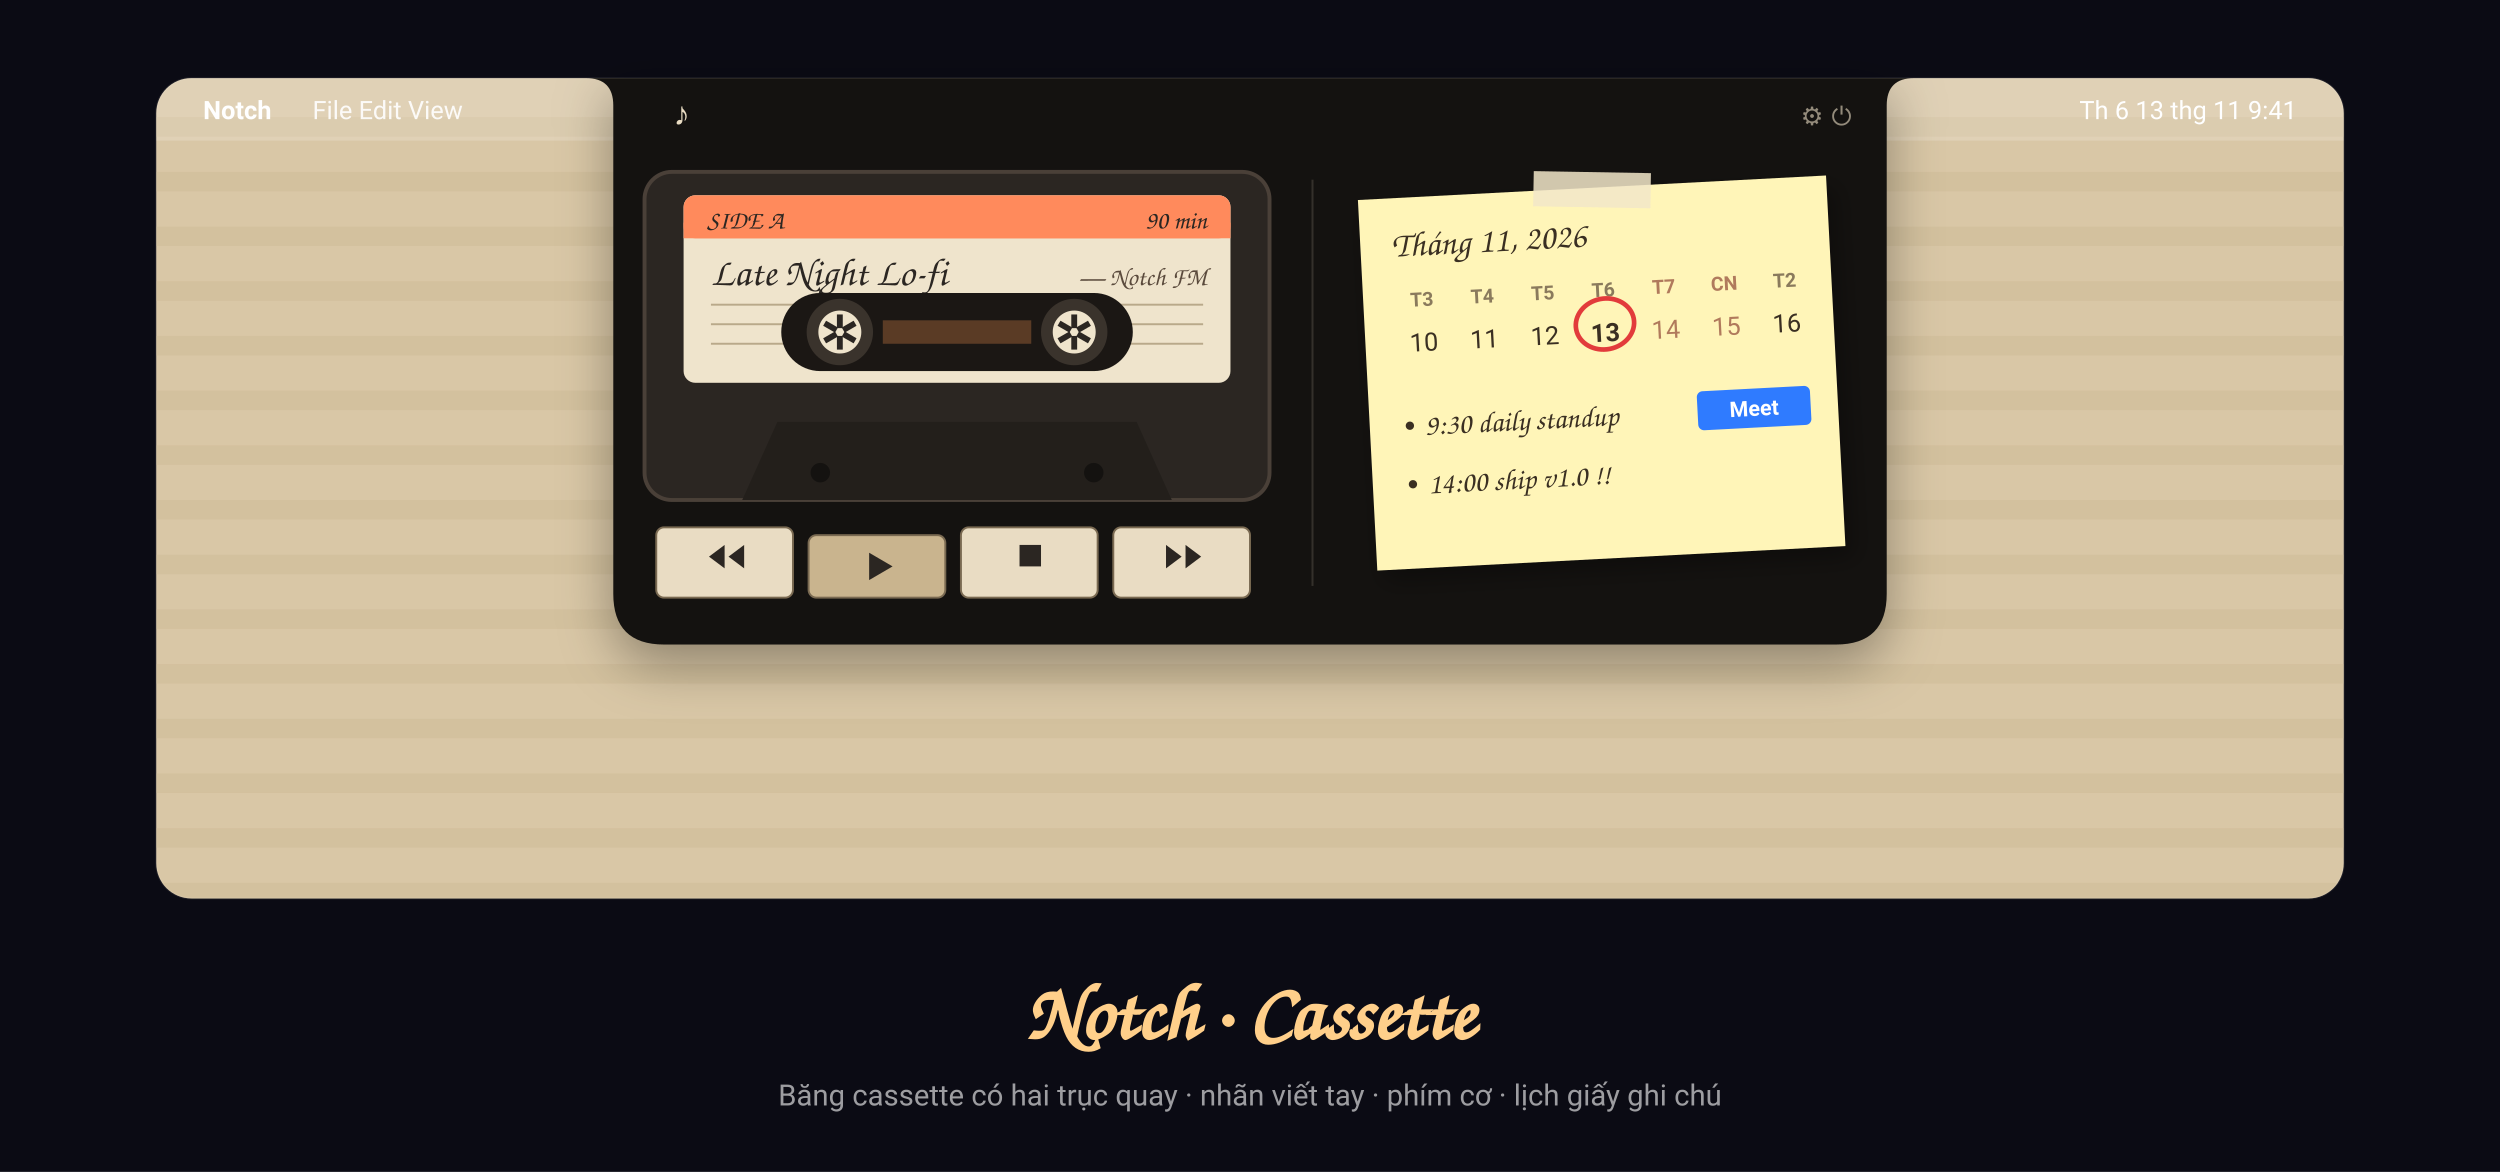
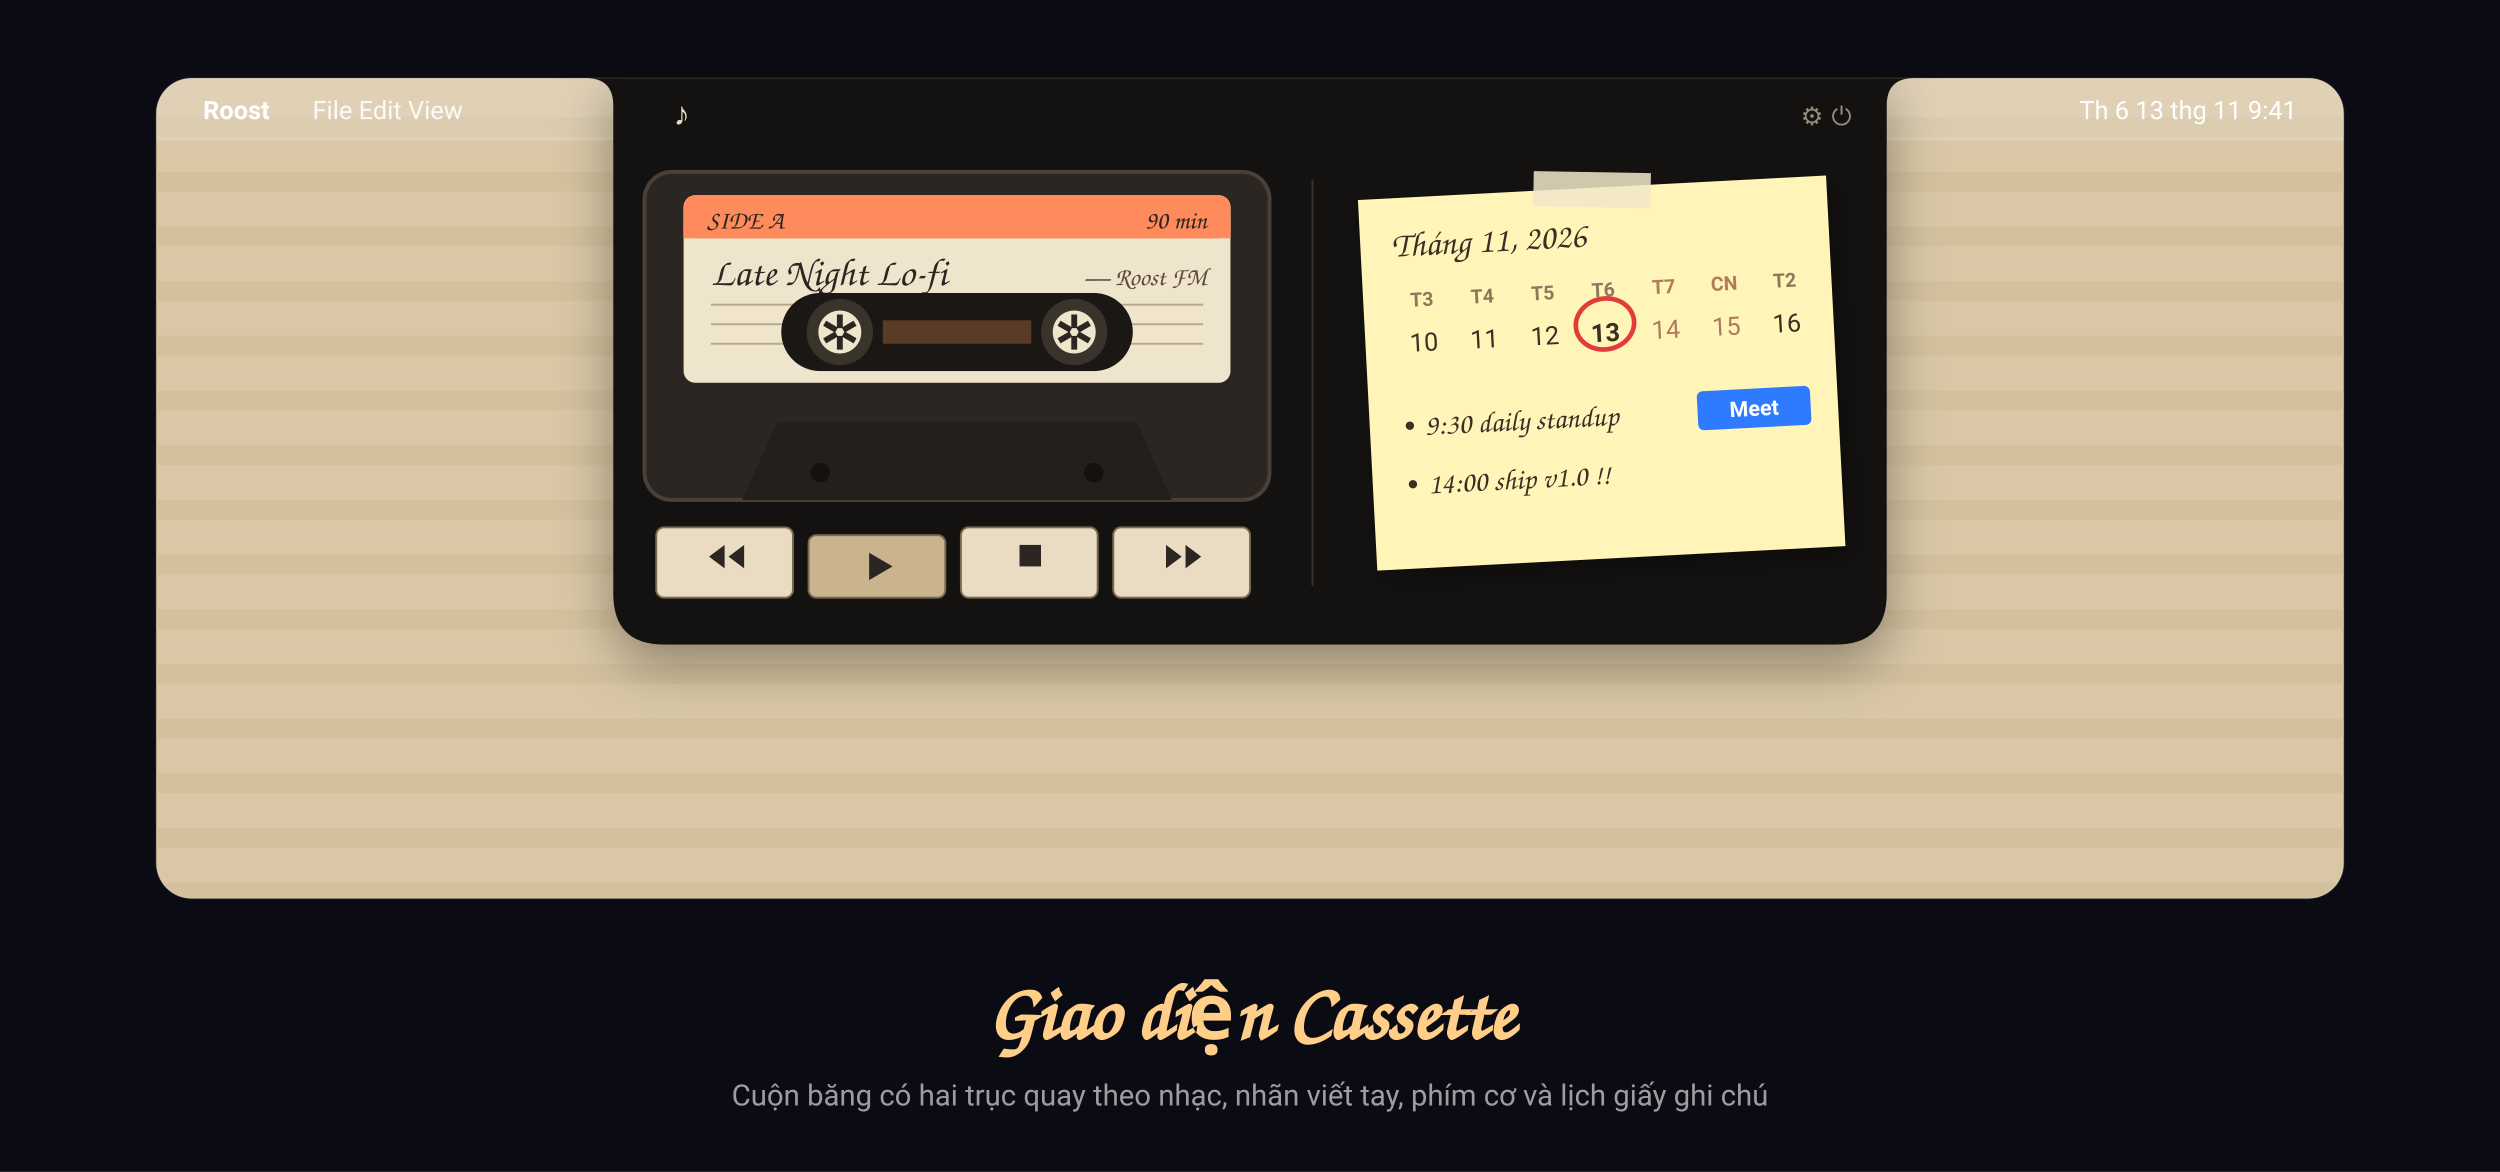
<svg xmlns="http://www.w3.org/2000/svg" width="1280" height="600" viewBox="0 0 1280 600">
  <defs>
    <clipPath id="screen">
      <rect x="80" y="40" width="1120" height="420" rx="18" />
    </clipPath>
    <clipPath id="panel">
      <path d="M300 40 Q314 40 314 54 L314 304 Q314 330 340 330 L940 330 Q966 330 966 304 L966 54 Q966 40 980 40 Z" />
    </clipPath>
    <filter id="b80" x="-50%" y="-50%" width="200%" height="200%">
      <feGaussianBlur stdDeviation="80" />
    </filter>
    <filter id="b24" x="-20%" y="-20%" width="140%" height="140%">
      <feGaussianBlur stdDeviation="24" />
    </filter>
    <filter id="b14" x="-30%" y="-30%" width="160%" height="160%">
      <feGaussianBlur stdDeviation="14" />
    </filter>
    <filter id="b6" x="-50%" y="-50%" width="200%" height="200%">
      <feGaussianBlur stdDeviation="6" />
    </filter>
  </defs>
  <style>text { } .eq { transform-box: fill-box; transform-origin: 50% 100%; animation: eq .8s ease-in-out infinite alternate; } .e2 { animation-duration: .55s; } .e3 { animation-duration: .95s; } .e4 { animation-duration: .7s; } @keyframes eq { from { transform: scaleY(.3); } to { transform: scaleY(1); } } .reel { transform-box: fill-box; transform-origin: 50% 50%; animation: spin 2.4s linear infinite; } @keyframes spin { to { transform: rotate(360deg); } }</style>
  <rect width="1280" height="600" fill="#0b0b14" />
  <g clip-path="url(#screen)">
    <rect x="80" y="40" width="1120" height="420" fill="#d9c7a6" />
    <rect x="80" y="60" width="1120" height="10" fill="#c9b48e" opacity=".35" />
    <rect x="80" y="88" width="1120" height="10" fill="#c9b48e" opacity=".35" />
    <rect x="80" y="116" width="1120" height="10" fill="#c9b48e" opacity=".35" />
    <rect x="80" y="144" width="1120" height="10" fill="#c9b48e" opacity=".35" />
    <rect x="80" y="172" width="1120" height="10" fill="#c9b48e" opacity=".35" />
    <rect x="80" y="200" width="1120" height="10" fill="#c9b48e" opacity=".35" />
    <rect x="80" y="228" width="1120" height="10" fill="#c9b48e" opacity=".35" />
    <rect x="80" y="256" width="1120" height="10" fill="#c9b48e" opacity=".35" />
    <rect x="80" y="284" width="1120" height="10" fill="#c9b48e" opacity=".35" />
    <rect x="80" y="312" width="1120" height="10" fill="#c9b48e" opacity=".35" />
    <rect x="80" y="340" width="1120" height="10" fill="#c9b48e" opacity=".35" />
    <rect x="80" y="368" width="1120" height="10" fill="#c9b48e" opacity=".35" />
    <rect x="80" y="396" width="1120" height="10" fill="#c9b48e" opacity=".35" />
    <rect x="80" y="424" width="1120" height="10" fill="#c9b48e" opacity=".35" />
    <rect x="80" y="452" width="1120" height="10" fill="#c9b48e" opacity=".35" />
    <rect x="80" y="40" width="1120" height="32" fill="#fff" opacity=".18" />
-     <text x="104" y="61" font-family="-apple-system, BlinkMacSystemFont, 'Segoe UI', Roboto, Helvetica, Arial, sans-serif" font-size="13" font-weight="700" fill="#fff">Notch</text>
+     <text x="104" y="61" font-family="-apple-system, BlinkMacSystemFont, 'Segoe UI', Roboto, Helvetica, Arial, sans-serif" font-size="13" font-weight="700" fill="#fff">Roost</text>
    <text x="160" y="61" font-family="-apple-system, BlinkMacSystemFont, 'Segoe UI', Roboto, Helvetica, Arial, sans-serif" font-size="13" fill="#fff" opacity=".9">File   Edit   View</text>
    <text x="1176" y="61" font-family="-apple-system, BlinkMacSystemFont, 'Segoe UI', Roboto, Helvetica, Arial, sans-serif" font-size="13" fill="#fff" text-anchor="end">Th 6 13 thg 11  9:41</text>
  </g>
  <rect x="80" y="40" width="1120" height="420" rx="18" fill="none" stroke="#fff" stroke-opacity=".08" />
  <path d="M300 40 Q314 40 314 54 L314 304 Q314 330 340 330 L940 330 Q966 330 966 304 L966 54 Q966 40 980 40 Z" fill="#000" opacity=".35" transform="translate(0 10)" filter="url(#b14)" />
  <path d="M300 40 Q314 40 314 54 L314 304 Q314 330 340 330 L940 330 Q966 330 966 304 L966 54 Q966 40 980 40 Z" fill="#141210" />
  <text x="349" y="64" font-family="-apple-system, BlinkMacSystemFont, 'Segoe UI', Roboto, Helvetica, Arial, sans-serif" font-size="13" fill="#e9dcc3" text-anchor="middle">♪</text>
  <text x="948" y="64" font-family="-apple-system, BlinkMacSystemFont, 'Segoe UI', Roboto, Helvetica, Arial, sans-serif" font-size="13" fill="#e9dcc3" opacity=".6" text-anchor="end">⚙  ⏻</text>
  <rect x="330" y="88" width="320" height="168" rx="14" fill="#2b2622" />
  <rect x="330" y="88" width="320" height="168" rx="14" fill="none" stroke="#4a4038" stroke-width="2" />
  <rect x="350" y="100" width="280" height="96" rx="6" fill="#efe4cc" />
  <rect x="350" y="100" width="280" height="22" rx="6" fill="#ff8a5c" />
  <rect x="350" y="114" width="280" height="8" fill="#ff8a5c" />
  <text x="362" y="117" font-family="'Marker Felt', 'Bradley Hand', 'Comic Sans MS', cursive" font-size="13" fill="#2b2622">SIDE A</text>
  <text x="618" y="117" font-family="'Marker Felt', 'Bradley Hand', 'Comic Sans MS', cursive" font-size="13" fill="#2b2622" text-anchor="end">90 min</text>
  <text x="364" y="146" font-family="'Marker Felt', 'Bradley Hand', 'Comic Sans MS', cursive" font-size="20" fill="#2b2622">Late Night Lo-fi</text>
  <line x1="364" y1="156" x2="616" y2="156" stroke="#b9a98a" stroke-width="1" />
  <line x1="364" y1="166" x2="616" y2="166" stroke="#b9a98a" stroke-width="1" />
  <line x1="364" y1="176" x2="616" y2="176" stroke="#b9a98a" stroke-width="1" />
-   <text x="618" y="146" font-family="'Marker Felt', 'Bradley Hand', 'Comic Sans MS', cursive" font-size="13" fill="#5a4a3c" text-anchor="end">— Notch FM</text>
+   <text x="618" y="146" font-family="'Marker Felt', 'Bradley Hand', 'Comic Sans MS', cursive" font-size="13" fill="#5a4a3c" text-anchor="end">— Roost FM</text>
  <rect x="400" y="150" width="180" height="40" rx="20" fill="#1b1714" />
  <circle cx="430" cy="170" r="17" fill="#3a332c" />
  <circle cx="430" cy="170" r="11" fill="#efe4cc" />
  <g class="reel">
    <circle cx="430" cy="170" r="9" fill="#efe4cc" />
    <rect x="428.5" y="161" width="3" height="7" fill="#2b2622" transform="rotate(0 430 170)" />
    <rect x="428.5" y="161" width="3" height="7" fill="#2b2622" transform="rotate(60 430 170)" />
    <rect x="428.5" y="161" width="3" height="7" fill="#2b2622" transform="rotate(120 430 170)" />
    <rect x="428.5" y="161" width="3" height="7" fill="#2b2622" transform="rotate(180 430 170)" />
    <rect x="428.5" y="161" width="3" height="7" fill="#2b2622" transform="rotate(240 430 170)" />
    <rect x="428.5" y="161" width="3" height="7" fill="#2b2622" transform="rotate(300 430 170)" />
  </g>
  <circle cx="550" cy="170" r="17" fill="#3a332c" />
  <circle cx="550" cy="170" r="11" fill="#efe4cc" />
  <g class="reel">
    <circle cx="550" cy="170" r="9" fill="#efe4cc" />
    <rect x="548.5" y="161" width="3" height="7" fill="#2b2622" transform="rotate(0 550 170)" />
    <rect x="548.5" y="161" width="3" height="7" fill="#2b2622" transform="rotate(60 550 170)" />
    <rect x="548.5" y="161" width="3" height="7" fill="#2b2622" transform="rotate(120 550 170)" />
    <rect x="548.5" y="161" width="3" height="7" fill="#2b2622" transform="rotate(180 550 170)" />
    <rect x="548.5" y="161" width="3" height="7" fill="#2b2622" transform="rotate(240 550 170)" />
    <rect x="548.5" y="161" width="3" height="7" fill="#2b2622" transform="rotate(300 550 170)" />
  </g>
  <rect x="452" y="164" width="76" height="12" fill="#5a3b25" />
  <path d="M380 256 l18 -40 h184 l18 40 z" fill="#231f1b" />
  <circle cx="420" cy="242" r="5" fill="#141210" />
  <circle cx="560" cy="242" r="5" fill="#141210" />
  <rect x="336" y="270" width="70" height="36" rx="4" fill="#e9dcc3" stroke="#7a6a52" />
  <path d="M0 0 l-8 6 l8 6 z M10 0 l-8 6 l8 6 z" transform="translate(371 279)" fill="#2b2622" />
  <rect x="414" y="274" width="70" height="32" rx="4" fill="#c9b48e" stroke="#7a6a52" />
  <path d="M-4 0 l12 7 l-12 7 z" transform="translate(449 283)" fill="#2b2622" />
  <rect x="492" y="270" width="70" height="36" rx="4" fill="#e9dcc3" stroke="#7a6a52" />
  <path d="M-5 0 h11 v11 h-11 z" transform="translate(527 279)" fill="#2b2622" />
  <rect x="570" y="270" width="70" height="36" rx="4" fill="#e9dcc3" stroke="#7a6a52" />
  <path d="M-8 0 l8 6 l-8 6 z M2 0 l8 6 l-8 6 z" transform="translate(605 279)" fill="#2b2622" />
  <line x1="672" y1="92" x2="672" y2="300" stroke="#e9dcc3" stroke-opacity=".15" />
  <g transform="rotate(-3 820 190)">
    <rect x="700" y="96" width="240" height="190" fill="#000" opacity=".3" transform="translate(4 6)" filter="url(#b6)" />
    <rect x="700" y="96" width="240" height="190" fill="#fff5b8" />
    <rect x="790" y="88" width="60" height="18" fill="#f2e6c9" opacity=".85" transform="rotate(4 820 97)" />
    <text x="716" y="126" font-family="'Marker Felt', 'Bradley Hand', 'Comic Sans MS', cursive" font-size="18" fill="#3a2f22">Tháng 11, 2026</text>
    <text x="730" y="152" font-family="-apple-system, BlinkMacSystemFont, 'Segoe UI', Roboto, Helvetica, Arial, sans-serif" font-size="10" font-weight="600" fill="#8a7a5c" text-anchor="middle">T3</text>
    <text x="730" y="175" font-family="-apple-system, BlinkMacSystemFont, 'Segoe UI', Roboto, Helvetica, Arial, sans-serif" font-size="13" fill="#3a2f22" text-anchor="middle">10</text>
    <text x="761" y="152" font-family="-apple-system, BlinkMacSystemFont, 'Segoe UI', Roboto, Helvetica, Arial, sans-serif" font-size="10" font-weight="600" fill="#8a7a5c" text-anchor="middle">T4</text>
    <text x="761" y="175" font-family="-apple-system, BlinkMacSystemFont, 'Segoe UI', Roboto, Helvetica, Arial, sans-serif" font-size="13" fill="#3a2f22" text-anchor="middle">11</text>
    <text x="792" y="152" font-family="-apple-system, BlinkMacSystemFont, 'Segoe UI', Roboto, Helvetica, Arial, sans-serif" font-size="10" font-weight="600" fill="#8a7a5c" text-anchor="middle">T5</text>
    <text x="792" y="175" font-family="-apple-system, BlinkMacSystemFont, 'Segoe UI', Roboto, Helvetica, Arial, sans-serif" font-size="13" fill="#3a2f22" text-anchor="middle">12</text>
    <text x="823" y="152" font-family="-apple-system, BlinkMacSystemFont, 'Segoe UI', Roboto, Helvetica, Arial, sans-serif" font-size="10" font-weight="600" fill="#8a7a5c" text-anchor="middle">T6</text>
    <circle cx="823" cy="170" r="12" fill="none" />
    <text x="823" y="175" font-family="-apple-system, BlinkMacSystemFont, 'Segoe UI', Roboto, Helvetica, Arial, sans-serif" font-size="13" font-weight="700" fill="#3a2f22" text-anchor="middle">13</text>
    <text x="854" y="152" font-family="-apple-system, BlinkMacSystemFont, 'Segoe UI', Roboto, Helvetica, Arial, sans-serif" font-size="10" font-weight="600" fill="#b07a5c" text-anchor="middle">T7</text>
    <text x="854" y="175" font-family="-apple-system, BlinkMacSystemFont, 'Segoe UI', Roboto, Helvetica, Arial, sans-serif" font-size="13" fill="#b07a5c" text-anchor="middle">14</text>
    <text x="885" y="152" font-family="-apple-system, BlinkMacSystemFont, 'Segoe UI', Roboto, Helvetica, Arial, sans-serif" font-size="10" font-weight="600" fill="#b07a5c" text-anchor="middle">CN</text>
    <text x="885" y="175" font-family="-apple-system, BlinkMacSystemFont, 'Segoe UI', Roboto, Helvetica, Arial, sans-serif" font-size="13" fill="#b07a5c" text-anchor="middle">15</text>
    <text x="916" y="152" font-family="-apple-system, BlinkMacSystemFont, 'Segoe UI', Roboto, Helvetica, Arial, sans-serif" font-size="10" font-weight="600" fill="#8a7a5c" text-anchor="middle">T2</text>
    <text x="916" y="175" font-family="-apple-system, BlinkMacSystemFont, 'Segoe UI', Roboto, Helvetica, Arial, sans-serif" font-size="13" fill="#3a2f22" text-anchor="middle">16</text>
    <ellipse cx="823" cy="166" rx="15" ry="13" fill="none" stroke="#e23b3b" stroke-width="2.4" transform="rotate(-8 823 166)" />
    <text x="716" y="218" font-family="'Marker Felt', 'Bradley Hand', 'Comic Sans MS', cursive" font-size="15" fill="#3a2f22">• 9:30 daily standup</text>
    <rect x="868" y="203" width="58" height="20" rx="3" fill="#2f7bff" />
    <text x="897" y="217" font-family="-apple-system, BlinkMacSystemFont, 'Segoe UI', Roboto, Helvetica, Arial, sans-serif" font-size="11" font-weight="700" fill="#fff" text-anchor="middle">Meet</text>
    <text x="716" y="248" font-family="'Marker Felt', 'Bradley Hand', 'Comic Sans MS', cursive" font-size="15" fill="#3a2f22">• 14:00 ship v1.0 !!</text>
  </g>
-   <text x="640" y="532" font-family="'Marker Felt', 'Bradley Hand', 'Comic Sans MS', cursive" font-size="40" font-weight="800" fill="#ffcf8a" text-anchor="middle">Notch · Cassette</text>
-   <text x="640" y="566" font-family="-apple-system, BlinkMacSystemFont, 'Segoe UI', Roboto, Helvetica, Arial, sans-serif" font-size="15" fill="#fff" opacity=".6" text-anchor="middle">Băng cassette có hai trục quay · nhãn viết tay · phím cơ · lịch giấy ghi chú</text>
+   <text x="640" y="532" font-family="'Marker Felt', 'Bradley Hand', 'Comic Sans MS', cursive" font-size="40" font-weight="800" fill="#ffcf8a" text-anchor="middle">Giao diện Cassette</text>
+   <text x="640" y="566" font-family="-apple-system, BlinkMacSystemFont, 'Segoe UI', Roboto, Helvetica, Arial, sans-serif" font-size="15" fill="#fff" opacity=".6" text-anchor="middle">Cuộn băng có hai trục quay theo nhạc, nhãn viết tay, phím cơ và lịch giấy ghi chú</text>
</svg>
